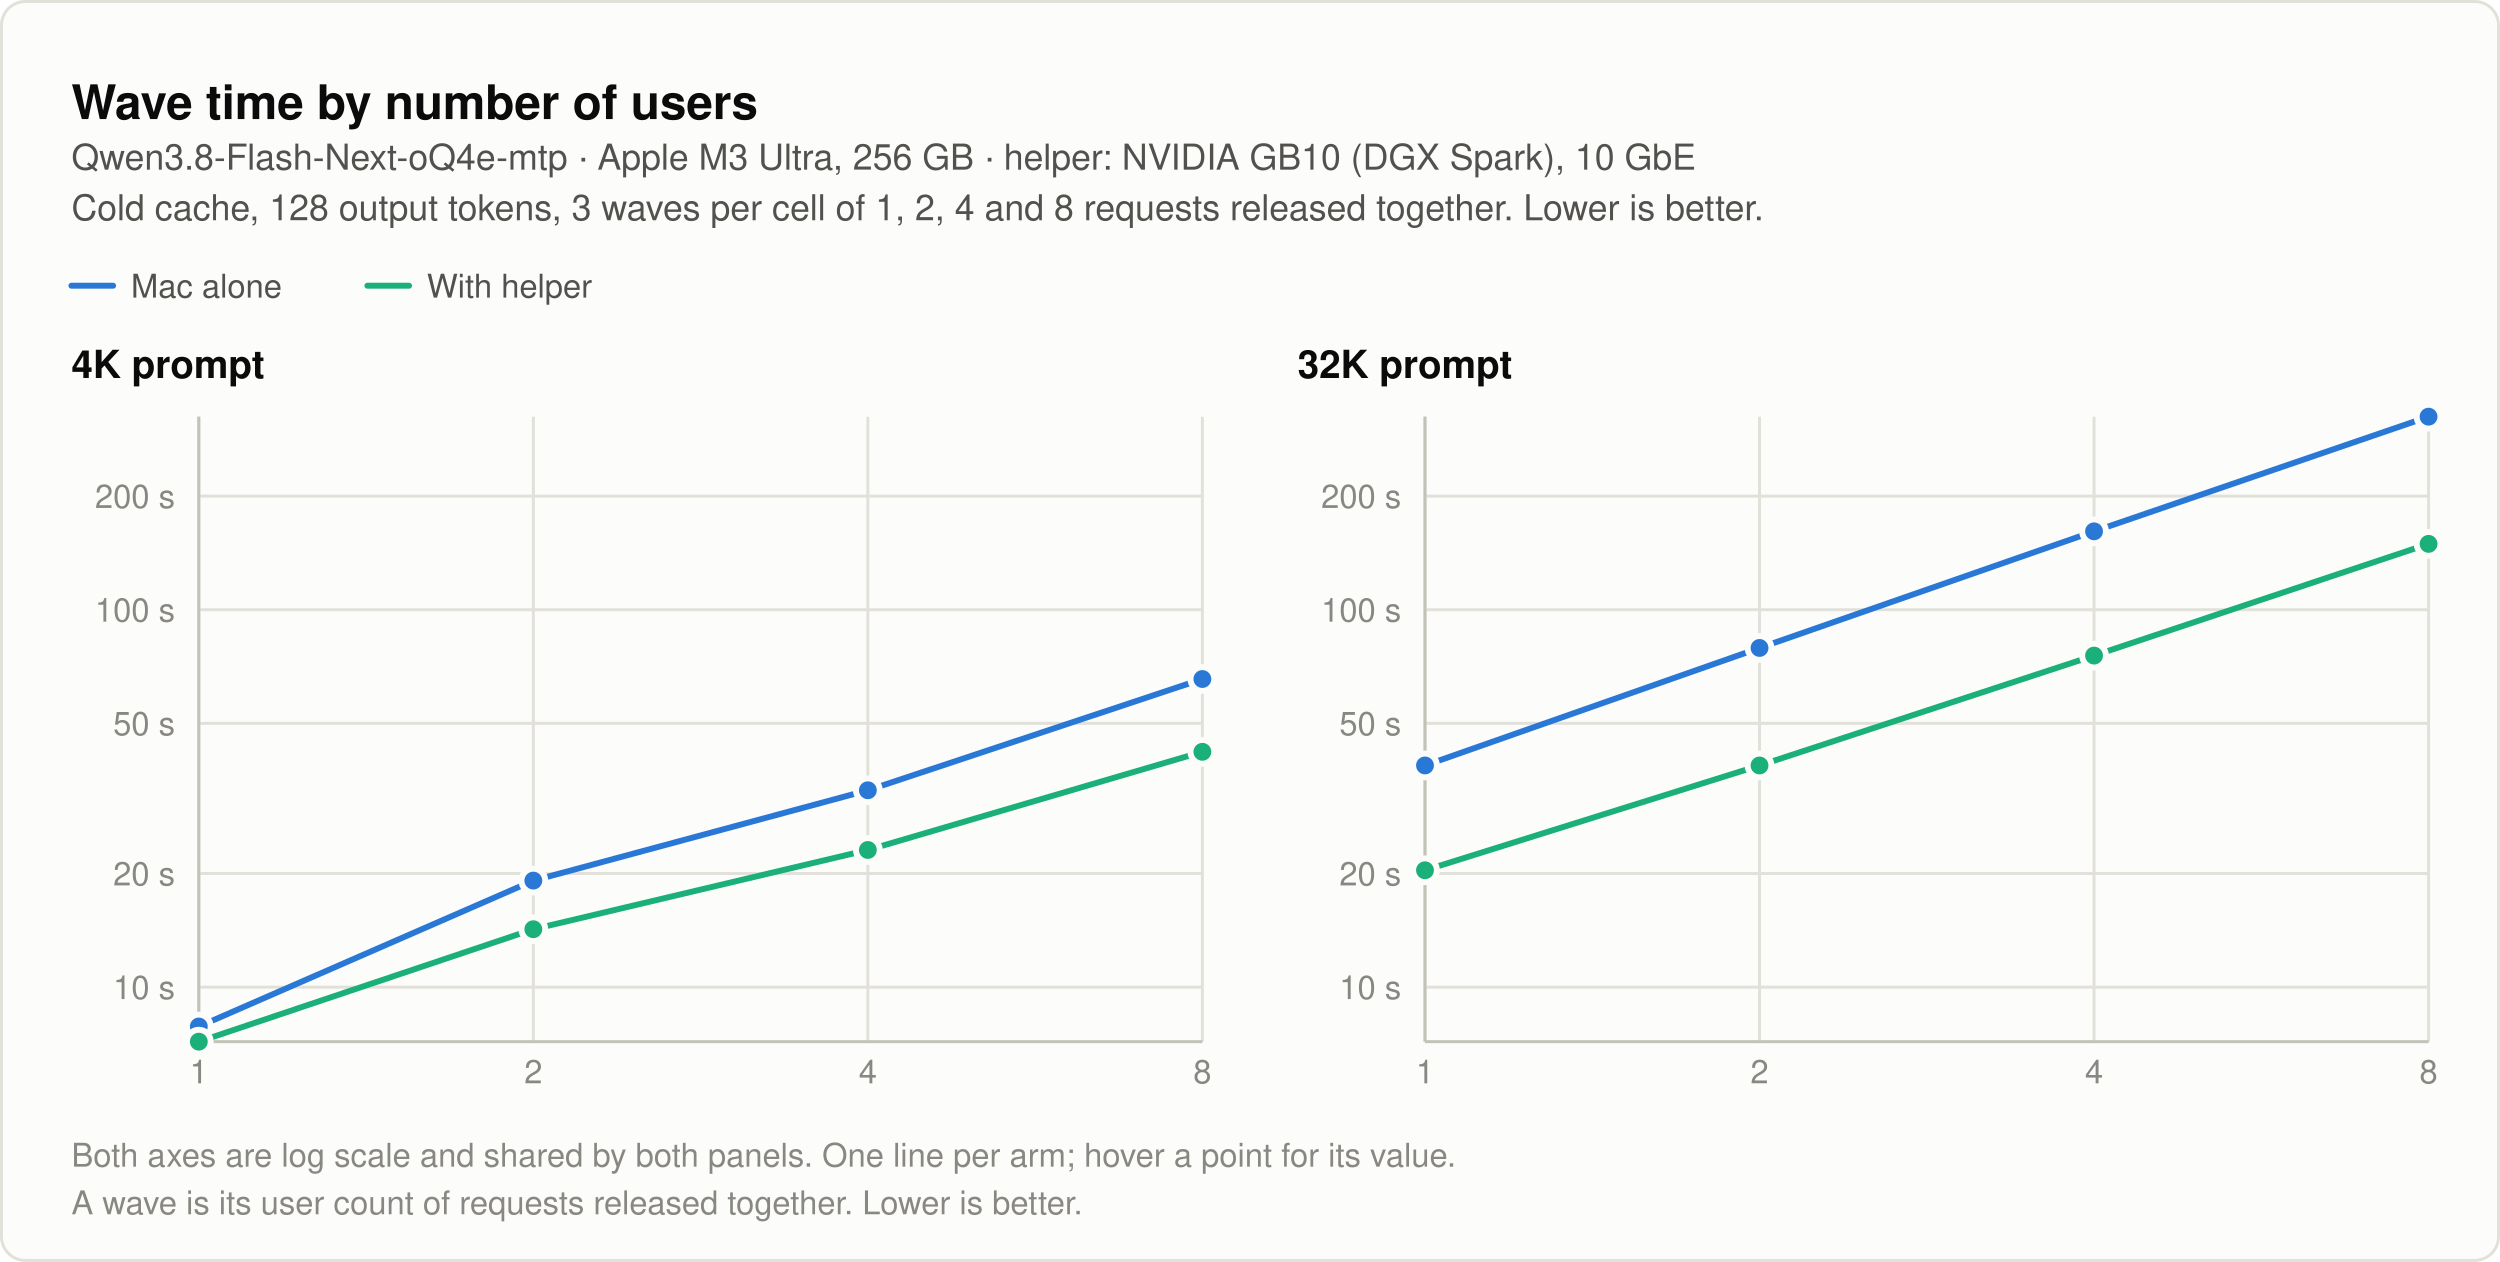
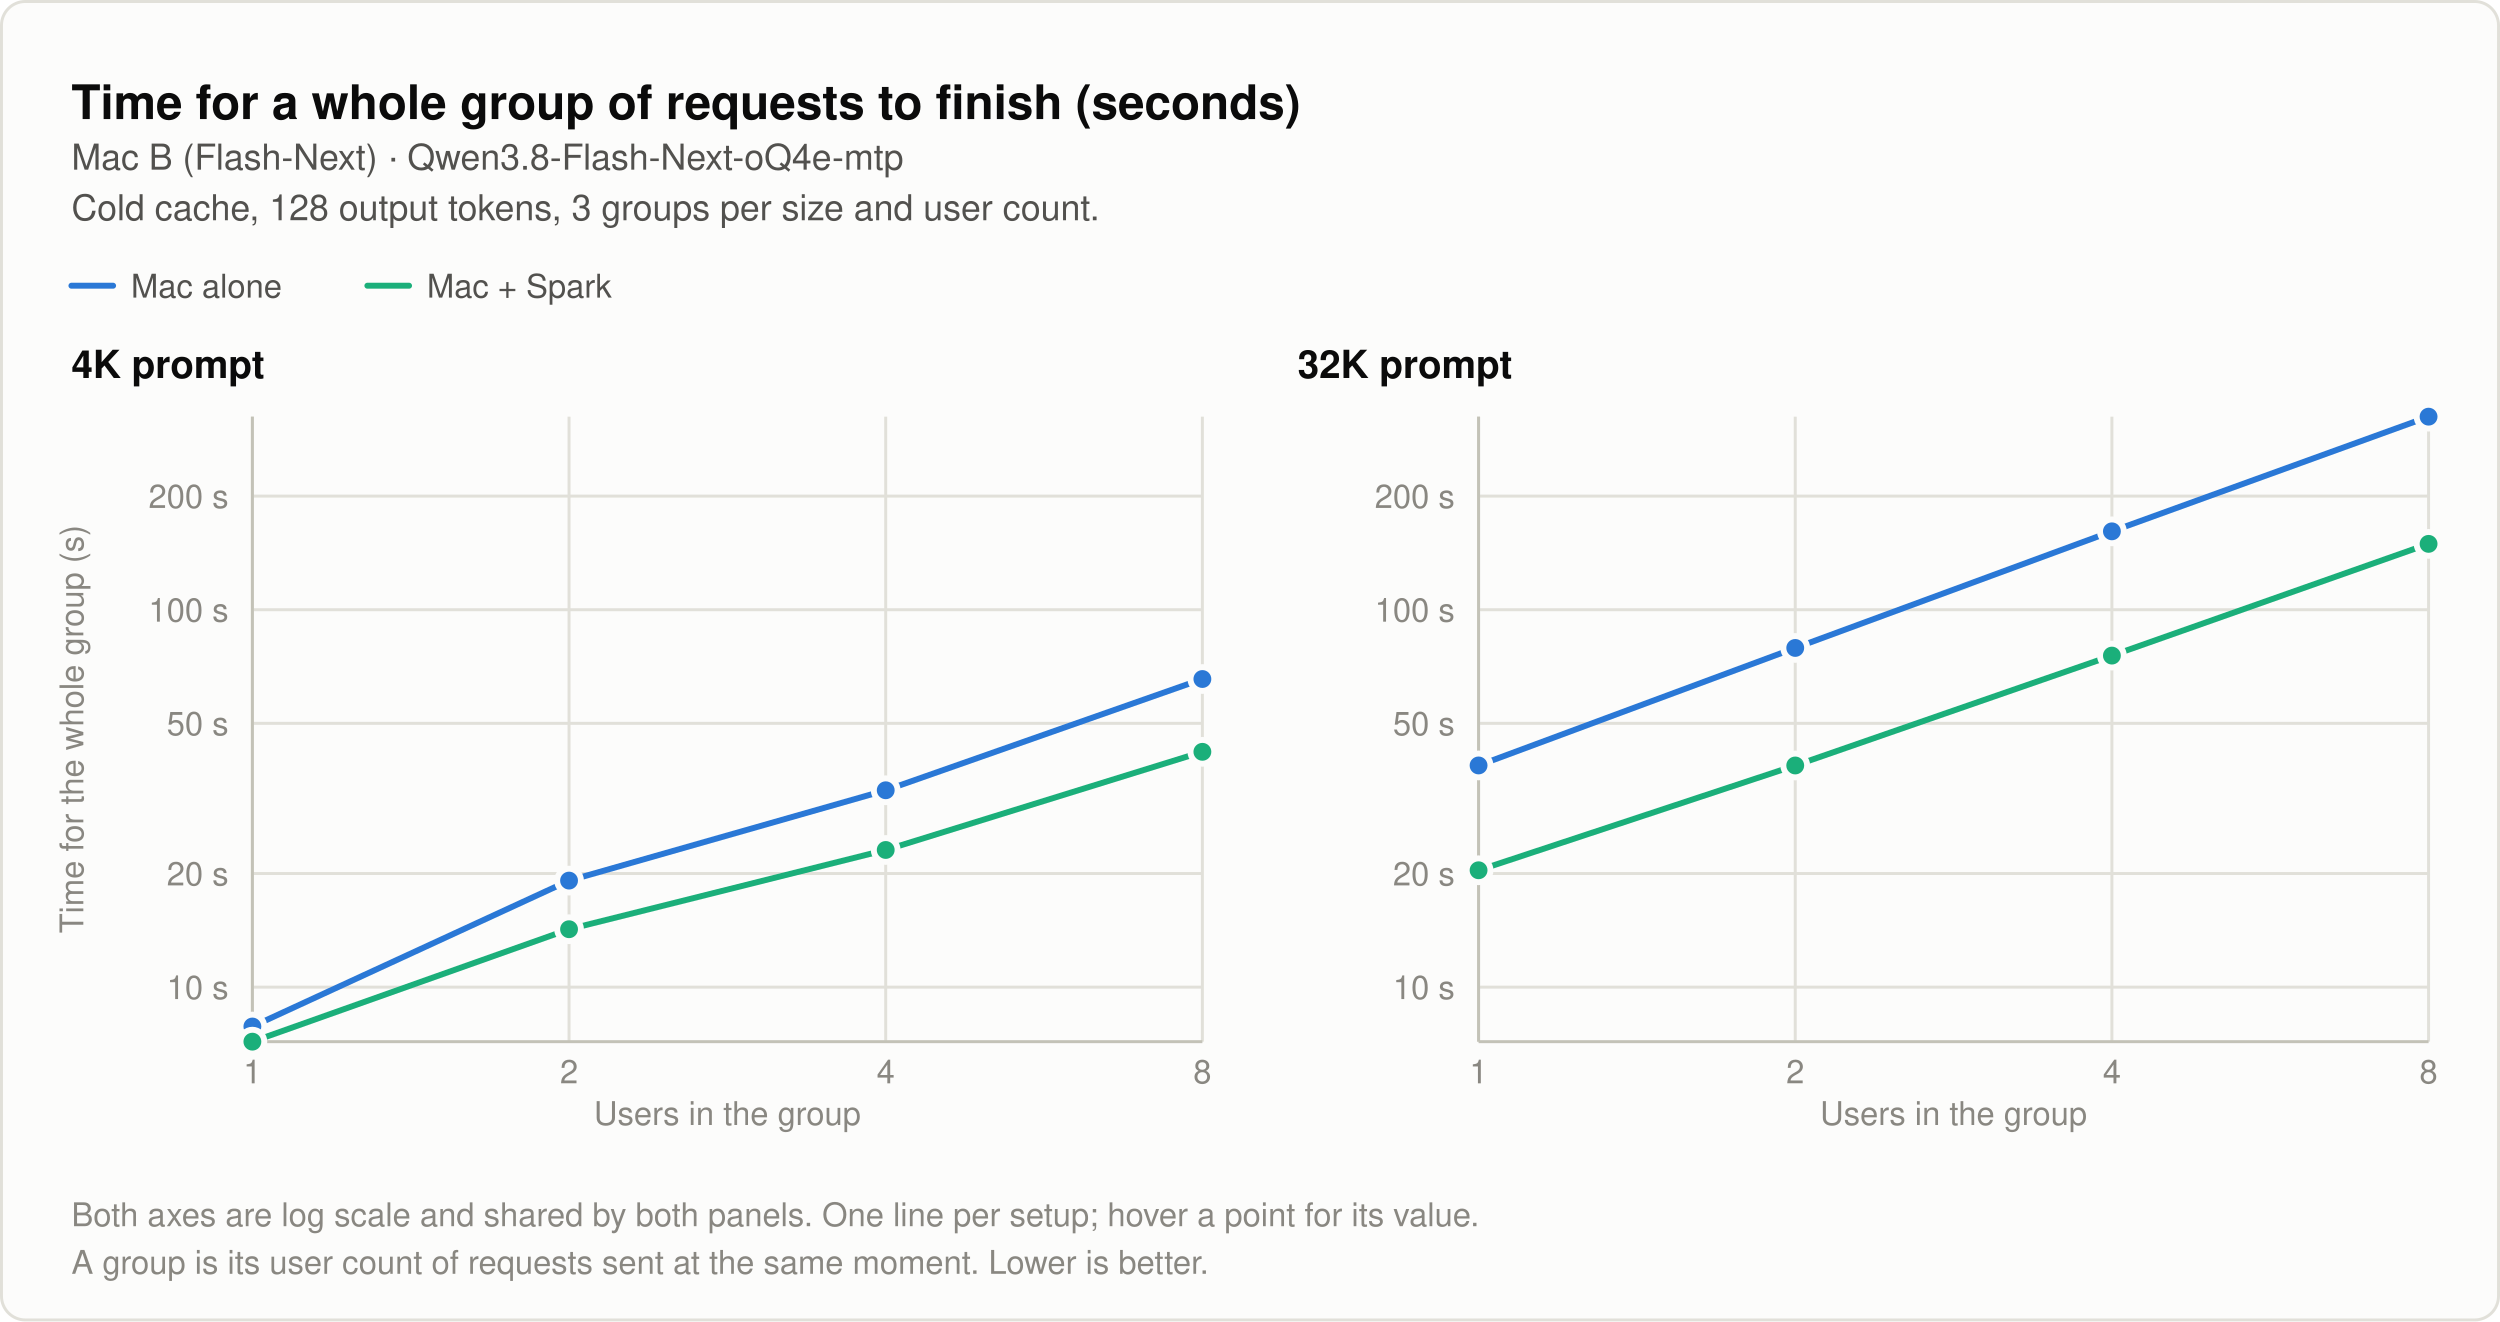
- <svg xmlns="http://www.w3.org/2000/svg" width="840" height="424" viewBox="0 0 840 424" role="img" aria-label="Wave time by number of users Qwen3.8-Flash-Next-oQ4e-mtp · Apple M3 Ultra, 256 GB · helper: NVIDIA GB10 (DGX Spark), 10 GbE Cold cache, 128 output tokens, 3 waves per cell of 1, 2, 4 and 8 requests released together. Lower is better." font-family="system-ui, -apple-system, 'Segoe UI', Helvetica, Arial, sans-serif">
-   <rect x="0.5" y="0.5" width="839" height="423" fill="#fcfcfb" rx="8" stroke="#e1e0d9" stroke-width="1" />
-   <text x="24" y="40" font-size="16" fill="#0b0b0b" font-weight="600">Wave time by number of users</text>
-   <text x="24" y="57" font-size="12" fill="#52514e">Qwen3.8-Flash-Next-oQ4e-mtp · Apple M3 Ultra, 256 GB · helper: NVIDIA GB10 (DGX Spark), 10 GbE</text>
-   <text x="24" y="74" font-size="12" fill="#52514e">Cold cache, 128 output tokens, 3 waves per cell of 1, 2, 4 and 8 requests released together. Lower is better.</text>
+ <svg xmlns="http://www.w3.org/2000/svg" width="840" height="444" viewBox="0 0 840 444" role="img" aria-label="Time for a whole group of requests to finish (seconds) Mac B (Flash-Next) · Qwen3.8-Flash-Next-oQ4e-mtp Cold cache, 128 output tokens, 3 groups per size and user count." font-family="system-ui, -apple-system, 'Segoe UI', Helvetica, Arial, sans-serif">
+   <rect x="0.5" y="0.5" width="839" height="443" fill="#fcfcfb" rx="8" stroke="#e1e0d9" stroke-width="1" />
+   <text x="24" y="40" font-size="16" fill="#0b0b0b" font-weight="600">Time for a whole group of requests to finish (seconds)</text>
+   <text x="24" y="57" font-size="12" fill="#52514e">Mac B (Flash-Next) · Qwen3.8-Flash-Next-oQ4e-mtp</text>
+   <text x="24" y="74" font-size="12" fill="#52514e">Cold cache, 128 output tokens, 3 groups per size and user count.</text>
  <line x1="24" y1="96" x2="38" y2="96" stroke="#2a78d6" stroke-width="2" stroke-linecap="round" />
  <text x="44" y="100" font-size="11" fill="#52514e">Mac alone</text>
  <line x1="123.44" y1="96" x2="137.44" y2="96" stroke="#1baf7a" stroke-width="2" stroke-linecap="round" />
-   <text x="143.44" y="100" font-size="11" fill="#52514e">With helper</text>
+   <text x="143.44" y="100" font-size="11" fill="#52514e">Mac + Spark</text>
  <text x="24" y="127" font-size="13" fill="#0b0b0b" font-weight="600">4K prompt</text>
-   <line x1="66.8" y1="331.68" x2="404" y2="331.68" stroke="#e1e0d9" stroke-width="1" />
-   <text x="58.8" y="335.68" font-size="11" fill="#898781" text-anchor="end">10 s</text>
-   <line x1="66.8" y1="293.5" x2="404" y2="293.5" stroke="#e1e0d9" stroke-width="1" />
-   <text x="58.8" y="297.5" font-size="11" fill="#898781" text-anchor="end">20 s</text>
-   <line x1="66.8" y1="243.04" x2="404" y2="243.04" stroke="#e1e0d9" stroke-width="1" />
-   <text x="58.8" y="247.04" font-size="11" fill="#898781" text-anchor="end">50 s</text>
-   <line x1="66.8" y1="204.87" x2="404" y2="204.87" stroke="#e1e0d9" stroke-width="1" />
-   <text x="58.8" y="208.87" font-size="11" fill="#898781" text-anchor="end">100 s</text>
-   <line x1="66.8" y1="166.69" x2="404" y2="166.69" stroke="#e1e0d9" stroke-width="1" />
-   <text x="58.8" y="170.69" font-size="11" fill="#898781" text-anchor="end">200 s</text>
-   <line x1="66.8" y1="140" x2="66.8" y2="350" stroke="#e1e0d9" stroke-width="1" />
-   <text x="66.8" y="364" font-size="11" fill="#898781" text-anchor="middle">1</text>
-   <line x1="179.2" y1="140" x2="179.2" y2="350" stroke="#e1e0d9" stroke-width="1" />
-   <text x="179.2" y="364" font-size="11" fill="#898781" text-anchor="middle">2</text>
-   <line x1="291.6" y1="140" x2="291.6" y2="350" stroke="#e1e0d9" stroke-width="1" />
-   <text x="291.6" y="364" font-size="11" fill="#898781" text-anchor="middle">4</text>
+   <line x1="84.8" y1="331.68" x2="404" y2="331.68" stroke="#e1e0d9" stroke-width="1" />
+   <text x="76.8" y="335.68" font-size="11" fill="#898781" text-anchor="end">10 s</text>
+   <line x1="84.8" y1="293.5" x2="404" y2="293.5" stroke="#e1e0d9" stroke-width="1" />
+   <text x="76.8" y="297.5" font-size="11" fill="#898781" text-anchor="end">20 s</text>
+   <line x1="84.8" y1="243.04" x2="404" y2="243.04" stroke="#e1e0d9" stroke-width="1" />
+   <text x="76.8" y="247.04" font-size="11" fill="#898781" text-anchor="end">50 s</text>
+   <line x1="84.8" y1="204.87" x2="404" y2="204.87" stroke="#e1e0d9" stroke-width="1" />
+   <text x="76.8" y="208.87" font-size="11" fill="#898781" text-anchor="end">100 s</text>
+   <line x1="84.8" y1="166.69" x2="404" y2="166.69" stroke="#e1e0d9" stroke-width="1" />
+   <text x="76.8" y="170.69" font-size="11" fill="#898781" text-anchor="end">200 s</text>
+   <line x1="84.8" y1="140" x2="84.8" y2="350" stroke="#e1e0d9" stroke-width="1" />
+   <text x="84.8" y="364" font-size="11" fill="#898781" text-anchor="middle">1</text>
+   <line x1="191.2" y1="140" x2="191.2" y2="350" stroke="#e1e0d9" stroke-width="1" />
+   <text x="191.2" y="364" font-size="11" fill="#898781" text-anchor="middle">2</text>
+   <line x1="297.6" y1="140" x2="297.6" y2="350" stroke="#e1e0d9" stroke-width="1" />
+   <text x="297.6" y="364" font-size="11" fill="#898781" text-anchor="middle">4</text>
  <line x1="404" y1="140" x2="404" y2="350" stroke="#e1e0d9" stroke-width="1" />
  <text x="404" y="364" font-size="11" fill="#898781" text-anchor="middle">8</text>
-   <line x1="66.8" y1="140" x2="66.8" y2="350" stroke="#c3c2b7" stroke-width="1" />
-   <line x1="66.8" y1="350" x2="404" y2="350" stroke="#c3c2b7" stroke-width="1" />
-   <line x1="66.8" y1="344.91" x2="179.2" y2="295.88" stroke="#2a78d6" stroke-width="2" stroke-linecap="round" />
-   <line x1="179.2" y1="295.88" x2="291.6" y2="265.53" stroke="#2a78d6" stroke-width="2" stroke-linecap="round" />
-   <line x1="291.6" y1="265.53" x2="404" y2="228.15" stroke="#2a78d6" stroke-width="2" stroke-linecap="round" />
-   <circle cx="66.8" cy="344.91" r="4" fill="#2a78d6" stroke="#fcfcfb" stroke-width="2" />
-   <circle cx="179.2" cy="295.88" r="4" fill="#2a78d6" stroke="#fcfcfb" stroke-width="2" />
-   <circle cx="291.6" cy="265.53" r="4" fill="#2a78d6" stroke="#fcfcfb" stroke-width="2" />
+   <line x1="84.8" y1="140" x2="84.8" y2="350" stroke="#c3c2b7" stroke-width="1" />
+   <line x1="84.8" y1="350" x2="404" y2="350" stroke="#c3c2b7" stroke-width="1" />
+   <line x1="84.8" y1="344.91" x2="191.2" y2="295.88" stroke="#2a78d6" stroke-width="2" stroke-linecap="round" />
+   <line x1="191.2" y1="295.88" x2="297.6" y2="265.53" stroke="#2a78d6" stroke-width="2" stroke-linecap="round" />
+   <line x1="297.6" y1="265.53" x2="404" y2="228.15" stroke="#2a78d6" stroke-width="2" stroke-linecap="round" />
+   <circle cx="84.8" cy="344.91" r="4" fill="#2a78d6" stroke="#fcfcfb" stroke-width="2" />
+   <circle cx="191.2" cy="295.88" r="4" fill="#2a78d6" stroke="#fcfcfb" stroke-width="2" />
+   <circle cx="297.6" cy="265.53" r="4" fill="#2a78d6" stroke="#fcfcfb" stroke-width="2" />
  <circle cx="404" cy="228.15" r="4" fill="#2a78d6" stroke="#fcfcfb" stroke-width="2" />
-   <line x1="66.8" y1="350" x2="179.2" y2="312.22" stroke="#1baf7a" stroke-width="2" stroke-linecap="round" />
-   <line x1="179.2" y1="312.22" x2="291.6" y2="285.59" stroke="#1baf7a" stroke-width="2" stroke-linecap="round" />
-   <line x1="291.6" y1="285.59" x2="404" y2="252.61" stroke="#1baf7a" stroke-width="2" stroke-linecap="round" />
-   <circle cx="66.8" cy="350" r="4" fill="#1baf7a" stroke="#fcfcfb" stroke-width="2" />
-   <circle cx="179.2" cy="312.22" r="4" fill="#1baf7a" stroke="#fcfcfb" stroke-width="2" />
-   <circle cx="291.6" cy="285.59" r="4" fill="#1baf7a" stroke="#fcfcfb" stroke-width="2" />
+   <line x1="84.8" y1="350" x2="191.2" y2="312.22" stroke="#1baf7a" stroke-width="2" stroke-linecap="round" />
+   <line x1="191.2" y1="312.22" x2="297.6" y2="285.59" stroke="#1baf7a" stroke-width="2" stroke-linecap="round" />
+   <line x1="297.6" y1="285.59" x2="404" y2="252.61" stroke="#1baf7a" stroke-width="2" stroke-linecap="round" />
+   <circle cx="84.8" cy="350" r="4" fill="#1baf7a" stroke="#fcfcfb" stroke-width="2" />
+   <circle cx="191.2" cy="312.22" r="4" fill="#1baf7a" stroke="#fcfcfb" stroke-width="2" />
+   <circle cx="297.6" cy="285.59" r="4" fill="#1baf7a" stroke="#fcfcfb" stroke-width="2" />
  <circle cx="404" cy="252.61" r="4" fill="#1baf7a" stroke="#fcfcfb" stroke-width="2" />
+   <text x="28" y="245" font-size="11" fill="#898781" text-anchor="middle" transform="rotate(-90 28 245)">Time for the whole group (s)</text>
+   <text x="244.4" y="378" font-size="11" fill="#898781" text-anchor="middle">Users in the group</text>
  <text x="436" y="127" font-size="13" fill="#0b0b0b" font-weight="600">32K prompt</text>
-   <line x1="478.8" y1="331.68" x2="816" y2="331.68" stroke="#e1e0d9" stroke-width="1" />
-   <text x="470.8" y="335.68" font-size="11" fill="#898781" text-anchor="end">10 s</text>
-   <line x1="478.8" y1="293.5" x2="816" y2="293.5" stroke="#e1e0d9" stroke-width="1" />
-   <text x="470.8" y="297.5" font-size="11" fill="#898781" text-anchor="end">20 s</text>
-   <line x1="478.8" y1="243.04" x2="816" y2="243.04" stroke="#e1e0d9" stroke-width="1" />
-   <text x="470.8" y="247.04" font-size="11" fill="#898781" text-anchor="end">50 s</text>
-   <line x1="478.8" y1="204.87" x2="816" y2="204.87" stroke="#e1e0d9" stroke-width="1" />
-   <text x="470.8" y="208.87" font-size="11" fill="#898781" text-anchor="end">100 s</text>
-   <line x1="478.8" y1="166.69" x2="816" y2="166.69" stroke="#e1e0d9" stroke-width="1" />
-   <text x="470.8" y="170.69" font-size="11" fill="#898781" text-anchor="end">200 s</text>
-   <line x1="478.8" y1="140" x2="478.8" y2="350" stroke="#e1e0d9" stroke-width="1" />
-   <text x="478.8" y="364" font-size="11" fill="#898781" text-anchor="middle">1</text>
-   <line x1="591.2" y1="140" x2="591.2" y2="350" stroke="#e1e0d9" stroke-width="1" />
-   <text x="591.2" y="364" font-size="11" fill="#898781" text-anchor="middle">2</text>
-   <line x1="703.6" y1="140" x2="703.6" y2="350" stroke="#e1e0d9" stroke-width="1" />
-   <text x="703.6" y="364" font-size="11" fill="#898781" text-anchor="middle">4</text>
+   <line x1="496.8" y1="331.68" x2="816" y2="331.68" stroke="#e1e0d9" stroke-width="1" />
+   <text x="488.8" y="335.68" font-size="11" fill="#898781" text-anchor="end">10 s</text>
+   <line x1="496.8" y1="293.5" x2="816" y2="293.5" stroke="#e1e0d9" stroke-width="1" />
+   <text x="488.8" y="297.5" font-size="11" fill="#898781" text-anchor="end">20 s</text>
+   <line x1="496.8" y1="243.04" x2="816" y2="243.04" stroke="#e1e0d9" stroke-width="1" />
+   <text x="488.8" y="247.04" font-size="11" fill="#898781" text-anchor="end">50 s</text>
+   <line x1="496.8" y1="204.87" x2="816" y2="204.87" stroke="#e1e0d9" stroke-width="1" />
+   <text x="488.8" y="208.87" font-size="11" fill="#898781" text-anchor="end">100 s</text>
+   <line x1="496.8" y1="166.69" x2="816" y2="166.69" stroke="#e1e0d9" stroke-width="1" />
+   <text x="488.8" y="170.69" font-size="11" fill="#898781" text-anchor="end">200 s</text>
+   <line x1="496.8" y1="140" x2="496.8" y2="350" stroke="#e1e0d9" stroke-width="1" />
+   <text x="496.8" y="364" font-size="11" fill="#898781" text-anchor="middle">1</text>
+   <line x1="603.2" y1="140" x2="603.2" y2="350" stroke="#e1e0d9" stroke-width="1" />
+   <text x="603.2" y="364" font-size="11" fill="#898781" text-anchor="middle">2</text>
+   <line x1="709.6" y1="140" x2="709.6" y2="350" stroke="#e1e0d9" stroke-width="1" />
+   <text x="709.6" y="364" font-size="11" fill="#898781" text-anchor="middle">4</text>
  <line x1="816" y1="140" x2="816" y2="350" stroke="#e1e0d9" stroke-width="1" />
  <text x="816" y="364" font-size="11" fill="#898781" text-anchor="middle">8</text>
-   <line x1="478.8" y1="140" x2="478.8" y2="350" stroke="#c3c2b7" stroke-width="1" />
-   <line x1="478.8" y1="350" x2="816" y2="350" stroke="#c3c2b7" stroke-width="1" />
-   <line x1="478.8" y1="257.19" x2="591.2" y2="217.71" stroke="#2a78d6" stroke-width="2" stroke-linecap="round" />
-   <line x1="591.2" y1="217.71" x2="703.6" y2="178.53" stroke="#2a78d6" stroke-width="2" stroke-linecap="round" />
-   <line x1="703.6" y1="178.53" x2="816" y2="140" stroke="#2a78d6" stroke-width="2" stroke-linecap="round" />
-   <circle cx="478.8" cy="257.19" r="4" fill="#2a78d6" stroke="#fcfcfb" stroke-width="2" />
-   <circle cx="591.2" cy="217.71" r="4" fill="#2a78d6" stroke="#fcfcfb" stroke-width="2" />
-   <circle cx="703.6" cy="178.53" r="4" fill="#2a78d6" stroke="#fcfcfb" stroke-width="2" />
+   <line x1="496.8" y1="140" x2="496.8" y2="350" stroke="#c3c2b7" stroke-width="1" />
+   <line x1="496.8" y1="350" x2="816" y2="350" stroke="#c3c2b7" stroke-width="1" />
+   <line x1="496.8" y1="257.19" x2="603.2" y2="217.71" stroke="#2a78d6" stroke-width="2" stroke-linecap="round" />
+   <line x1="603.2" y1="217.71" x2="709.6" y2="178.53" stroke="#2a78d6" stroke-width="2" stroke-linecap="round" />
+   <line x1="709.6" y1="178.53" x2="816" y2="140" stroke="#2a78d6" stroke-width="2" stroke-linecap="round" />
+   <circle cx="496.8" cy="257.19" r="4" fill="#2a78d6" stroke="#fcfcfb" stroke-width="2" />
+   <circle cx="603.2" cy="217.71" r="4" fill="#2a78d6" stroke="#fcfcfb" stroke-width="2" />
+   <circle cx="709.6" cy="178.53" r="4" fill="#2a78d6" stroke="#fcfcfb" stroke-width="2" />
  <circle cx="816" cy="140" r="4" fill="#2a78d6" stroke="#fcfcfb" stroke-width="2" />
-   <line x1="478.8" y1="292.41" x2="591.2" y2="257.2" stroke="#1baf7a" stroke-width="2" stroke-linecap="round" />
-   <line x1="591.2" y1="257.2" x2="703.6" y2="220.28" stroke="#1baf7a" stroke-width="2" stroke-linecap="round" />
-   <line x1="703.6" y1="220.28" x2="816" y2="182.74" stroke="#1baf7a" stroke-width="2" stroke-linecap="round" />
-   <circle cx="478.8" cy="292.41" r="4" fill="#1baf7a" stroke="#fcfcfb" stroke-width="2" />
-   <circle cx="591.2" cy="257.2" r="4" fill="#1baf7a" stroke="#fcfcfb" stroke-width="2" />
-   <circle cx="703.6" cy="220.28" r="4" fill="#1baf7a" stroke="#fcfcfb" stroke-width="2" />
+   <line x1="496.8" y1="292.41" x2="603.2" y2="257.2" stroke="#1baf7a" stroke-width="2" stroke-linecap="round" />
+   <line x1="603.2" y1="257.2" x2="709.6" y2="220.28" stroke="#1baf7a" stroke-width="2" stroke-linecap="round" />
+   <line x1="709.6" y1="220.28" x2="816" y2="182.74" stroke="#1baf7a" stroke-width="2" stroke-linecap="round" />
+   <circle cx="496.8" cy="292.41" r="4" fill="#1baf7a" stroke="#fcfcfb" stroke-width="2" />
+   <circle cx="603.2" cy="257.2" r="4" fill="#1baf7a" stroke="#fcfcfb" stroke-width="2" />
+   <circle cx="709.6" cy="220.28" r="4" fill="#1baf7a" stroke="#fcfcfb" stroke-width="2" />
  <circle cx="816" cy="182.74" r="4" fill="#1baf7a" stroke="#fcfcfb" stroke-width="2" />
-   <text x="24" y="392" font-size="11" fill="#898781">Both axes are log scale and shared by both panels. One line per arm; hover a point for its value.</text>
-   <text x="24" y="408" font-size="11" fill="#898781">A wave is its user count of requests released together. Lower is better.</text>
+   <text x="656.4" y="378" font-size="11" fill="#898781" text-anchor="middle">Users in the group</text>
+   <text x="24" y="412" font-size="11" fill="#898781">Both axes are log scale and shared by both panels. One line per setup; hover a point for its value.</text>
+   <text x="24" y="428" font-size="11" fill="#898781">A group is its user count of requests sent at the same moment. Lower is better.</text>
</svg>
